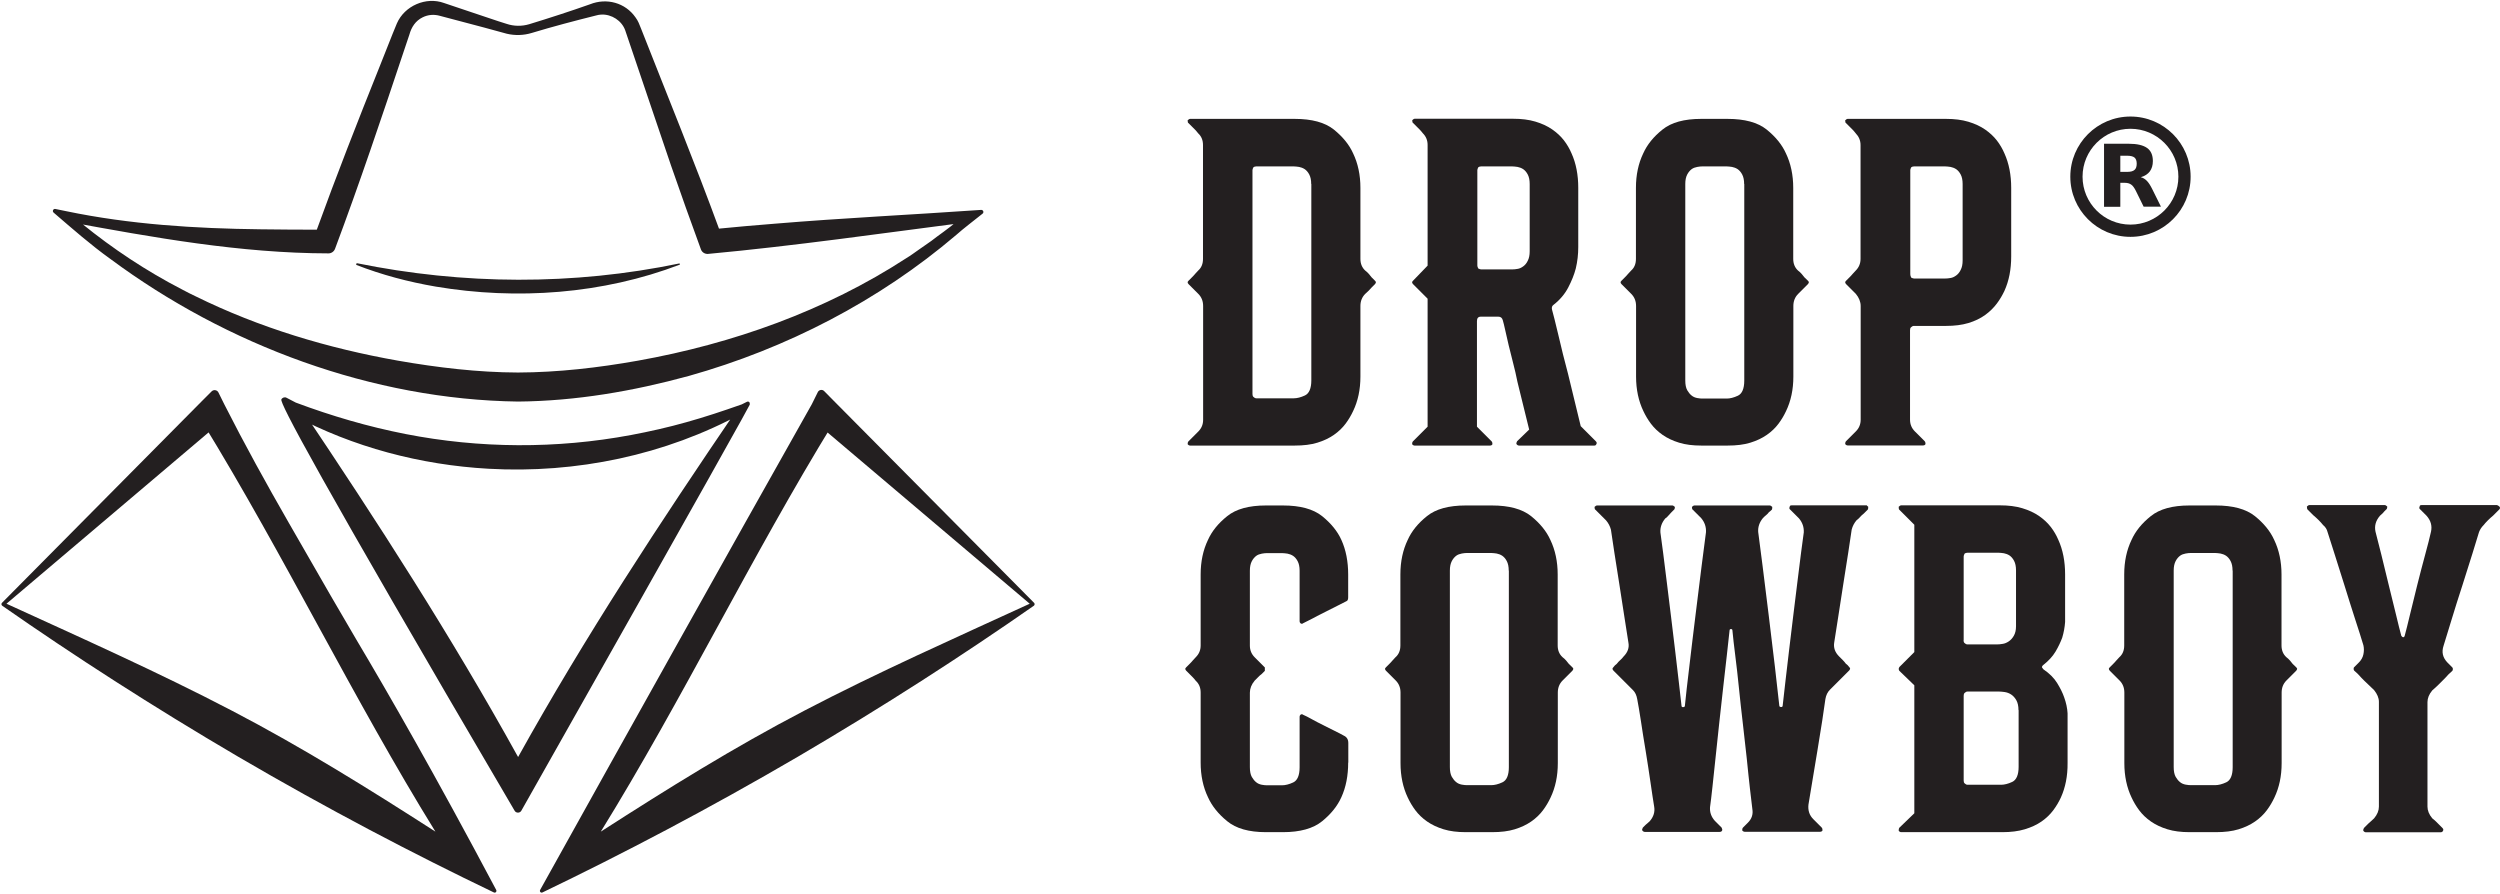
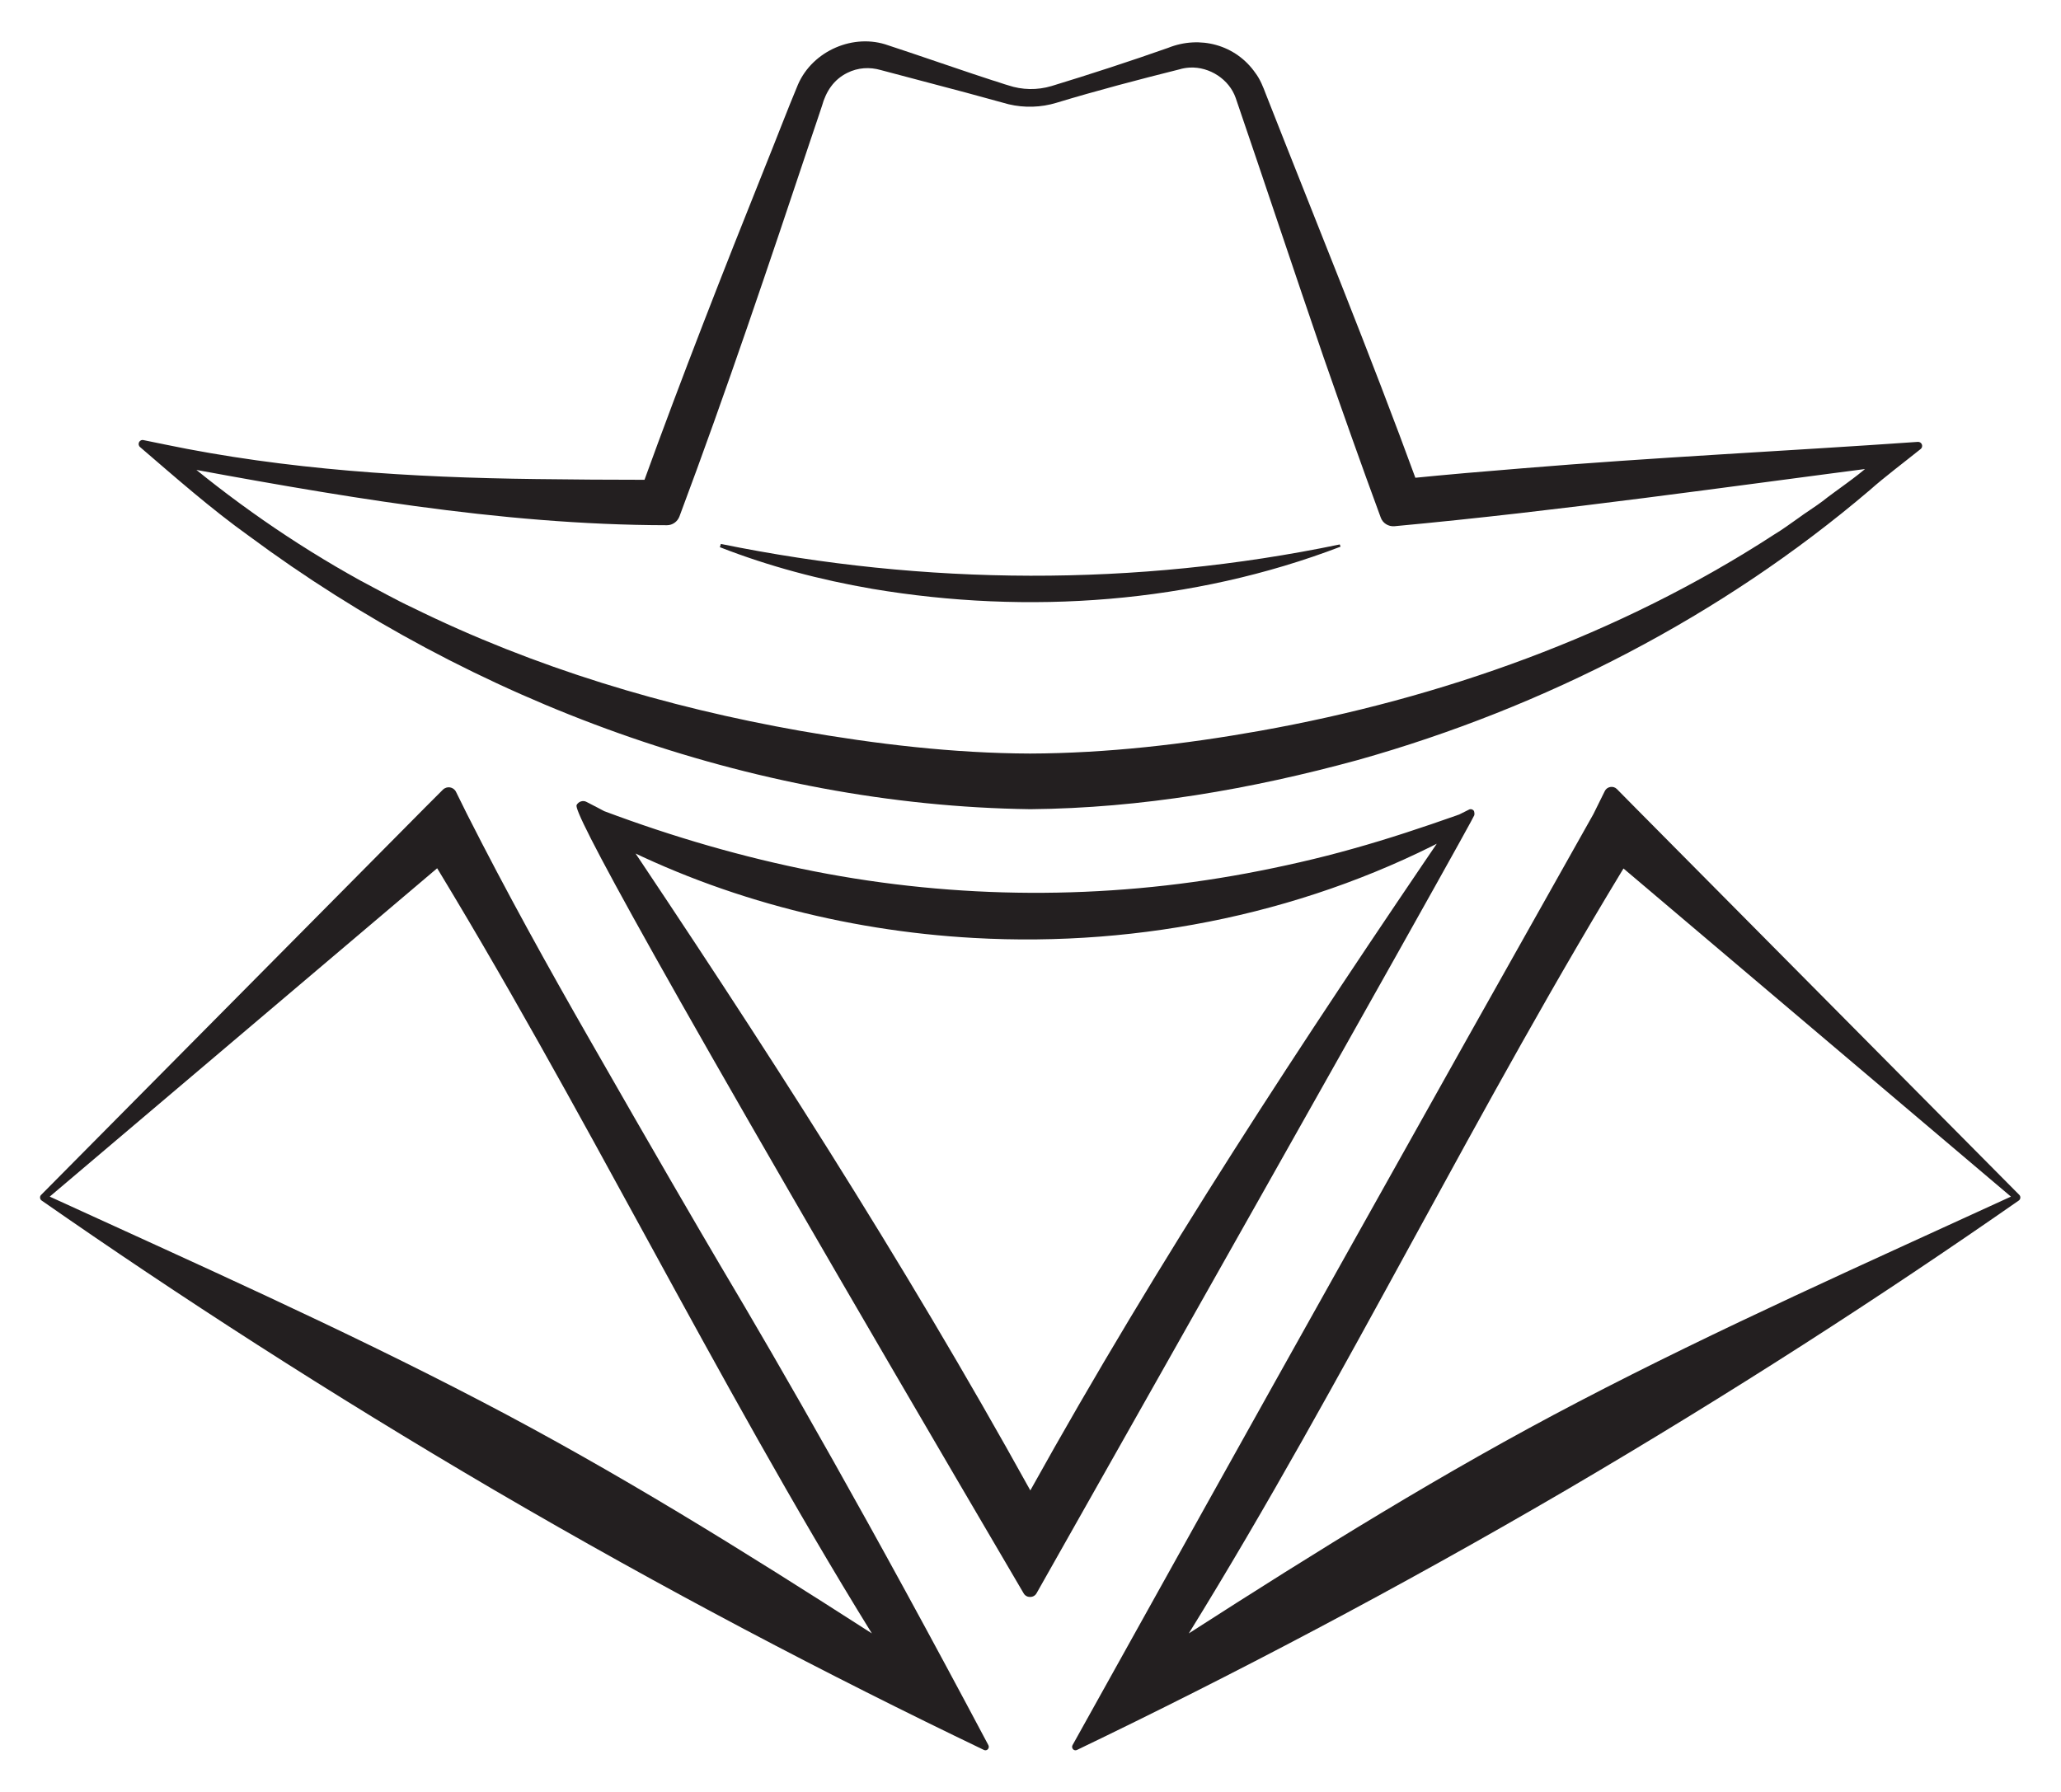
- <svg xmlns="http://www.w3.org/2000/svg" version="1.1" id="Layer_1" x="0px" y="0px" viewBox="0 0 1920 686.3" style="enable-background:new 0 0 1920 686.3;" xml:space="preserve">
+ <svg xmlns="http://www.w3.org/2000/svg" version="1.1" id="Layer_1" viewBox="-14.944 -15.881 825.825 718.062" style="enable-background:new 0 0 1920 686.3;" xml:space="preserve">
  <style type="text/css">
	.st0{fill:#231F20;}
</style>
  <g>
    <g>
      <g>
        <path class="st0" d="M400.4,622.6c-1.1,2-4.1,2-5.2,0C241,359.9,214.8,309.3,216.1,306.8c0,0,0,0,0-0.1c0.8-1.4,2.6-2,4-1.2     c3.1,1.6,6.4,3.3,6.9,3.6c0.1,0,0.1,0.1,0.2,0.1c27.5,10.3,55.6,18.5,84.1,24.1c57.1,11.2,116,11.5,173.3,0.8     c13.9-2.6,29-6,42.7-9.9c14-3.9,27.8-8.5,41.7-13.4c0.2-0.1,0.4-0.2,0.6-0.2l4-2c0.7-0.4,1.4-0.2,1.9,0.3c0,0,0.5,0.5,0.3,1.9     C575.5,311.8,551.1,356,400.4,622.6z M397.9,581.4c51.4-92.5,108.9-180,168.8-267.9c0.6-0.9,1.9-1,2.6-0.2c0.4,0.5,0.9,1,1.3,1.5     c0.7,0.8,0.5,2-0.4,2.5c-59.2,32.3-127.8,46.5-195,42.7c-52.1-2.9-104.2-16.6-150.1-41.2c-0.9-0.5-1.2-1.8-0.4-2.5     c1-1.1,2.4-2.6,3.4-3.8c0.7-0.8,2-0.7,2.6,0.2C289.9,400.8,346.7,488.8,397.9,581.4L397.9,581.4z" />
        <path class="st0" d="M334.4,638.7c-63-101.9-115.9-211.8-179.1-314.7c-0.7-1.2,0.3-2.7,1.6-2.5c2.9,0.5,6.9,1.1,9.8,1.5     c1.4,0.2,1.9,2,0.8,2.9L3.4,465l-0.3-2.2c59.4,27.2,118.5,53.5,175,83C232.4,574.1,282.9,605.6,334.4,638.7L334.4,638.7z      M381.1,683.5c0.6,1.2-0.6,2.5-1.8,1.9c-62.1-29.8-127.9-64.2-196.3-104.2C117,542.5,56.5,503.4,1.7,465.2     c-0.7-0.5-0.8-1.6-0.2-2.2h0l153.9-155.3l7.1-7.1c1.6-1.6,4.3-1.2,5.3,0.9l4.4,8.9c15.7,31,32.3,61,49.4,90.8     c25.2,44.1,43.8,76,52,89.9C298.3,532.6,334,594.7,381.1,683.5z" />
        <path class="st0" d="M416.6,685.4c-1.2,0.6-2.4-0.7-1.8-1.9c35.7-64.2,71.4-128.3,107.3-192.4c33.7-60.3,67.5-120.5,101.4-180.7     c0,0,2.7-5.5,4.6-9.3c0.9-1.8,3.4-2.2,4.8-0.8l7.4,7.5L794.2,463l0,0c0.6,0.6,0.5,1.7-0.2,2.2c-54.8,38.2-115.3,77.3-181.3,116     C544.4,621.1,478.6,655.6,416.6,685.4z M461.4,638.7c51.5-33.1,102-64.6,156.3-92.9c56.5-29.5,115.6-55.7,175-83     c0,0-0.3,2.2-0.3,2.2L628.3,326c-1.1-0.9-0.6-2.7,0.8-2.9l9.8-1.5c1.4-0.2,2.4,1.3,1.6,2.5C577.3,426.9,524.4,536.8,461.4,638.7     L461.4,638.7z" />
        <path class="st0" d="M406.4,18.6c15.1-4.6,31.7-10,46.7-15.3c12.7-5.1,27.1-1.3,35,10.1c1.9,2.5,3.1,5.6,4.2,8.5     C512.6,73.6,534,125.8,553,177.8c0.5,1.5-1.1,2.8-2.4,1.9l-1.4-0.9c-1.3-0.8-0.8-2.9,0.7-3c15-1.5,30.1-2.8,45.1-4     c52.8-4.4,105.7-6.9,158.5-10.6c1.6-0.1,2.4,1.9,1.1,2.9c-6.6,5.3-14.7,11.4-20.3,16.4C675,231,604.1,267.6,529.1,288.7     c-42.8,11.7-86.7,19.3-131.2,19.7c-111.8-1.5-223.7-43.2-313.1-109.5c-15.1-10.8-29.4-23.4-43.6-35.6c-1.3-1.1-0.3-3.2,1.4-2.8     l8.3,1.7c49,10.2,99.1,13.3,149,13.9c14.9,0.2,29.7,0.3,44.6,0.3c1.6,0,2.3,2.1,0.9,3l0,0c-1.3,0.9-3-0.4-2.5-1.9     C258.3,135,274.8,92.9,291.6,51c3.9-9.6,9.2-23.5,13.2-33C310.7,4.4,327.2-2.7,341,2.3c6.6,2.1,35.9,12.2,41.7,14     c1.5,0.4,4.8,1.6,6.3,2C394.6,20.2,400.7,20.3,406.4,18.6L406.4,18.6z M408.4,25.3c-6.2,1.9-12.9,2.1-19.2,0.6L372,21.2l-34-9     c-4.5-1.3-9.2-1-13.4,1.1c-5.5,2.7-8.6,7.5-10.2,13.3c-0.8,2.5-3.3,9.8-4.2,12.5c-17,50.9-34.1,101.8-52.9,152     c-0.8,2.1-2.8,3.5-5,3.5c-67.6-0.1-134.5-12.2-200.8-24.4c-1.1-0.2-1.6-1.4-1.2-2.3l1.2-2.5c0.6-1.3,1.9-1.6,2.7-0.9     c23.3,19.9,48.5,37.5,75.3,52.3c6.3,3.3,14.5,7.9,20.8,10.8c48.9,24.1,101.7,39.9,155.4,49.4c30.3,5.3,61.4,9,92.1,9.1     c30.7-0.1,61.8-3.7,92.1-9.1c72.7-13,144-38.3,206.1-78.7c3.2-1.9,6.7-4.5,9.7-6.6c2.1-1.6,7.4-5,9.6-6.7c5-4,13.9-9.9,18.6-14.3     c0,0,4.5-4.1,7.1-6.3c0.8-0.7,2.1-0.5,2.6,0.6l1.4,3.3c0.4,1-0.2,2.1-1.3,2.3c-66.6,8.6-133,18.2-199.9,24.4     c-2.4,0.2-4.7-1.2-5.5-3.5c-7.9-21.4-15.5-43-23-64.5c-11.5-33.5-23.6-70-35.1-103.6c-2.6-7.5-10.5-12.6-18.4-12.2     c0,0-0.1,0-0.1,0c-1.4,0.1-2.7,0.3-4,0.7C441.7,15.9,424.2,20.5,408.4,25.3L408.4,25.3z" />
        <path class="st0" d="M273.9,202.1c81.9,16.7,166.2,17.2,248,0.2c0,0,0.3,0.9,0.3,0.9c-59.3,22.7-125.2,27.4-187.6,16.9     c-20.9-3.6-41.4-9-61.1-16.7L273.9,202.1L273.9,202.1z" />
      </g>
    </g>
-     <g>
-       <path class="st0" d="M1056,215.6c0.5,0.5,0.7,0.9,0.7,1.1c0,0.5-0.3,1-0.7,1.5c-0.7,0.7-1.6,1.6-2.6,2.6c-1.2,1.5-2.9,3.1-4.9,4.9    c-2.5,2.5-3.7,5.6-3.7,9.3v54.2c0,10-1.9,18.8-5.6,26.5c-1.5,3.2-3.4,6.5-5.8,9.7c-2.4,3.2-5.4,6.1-9,8.6c-3.6,2.5-7.8,4.5-12.7,6    c-4.9,1.5-10.6,2.2-17.4,2.2H914c-0.7,0-1.4-0.4-1.9-1.1c0-1,0.2-1.7,0.7-2.2l7.5-7.5c2.5-2.5,3.7-5.5,3.7-9V235    c0-3.7-1.2-6.8-3.7-9.3l-4.9-4.9c-1-1-1.9-1.9-2.6-2.6c-0.5-0.5-0.7-1-0.7-1.5c0-0.2,0.2-0.6,0.7-1.1c0.7-0.7,1.6-1.6,2.6-2.6    c0.7-0.7,1.6-1.6,2.4-2.6c0.9-1,1.7-1.9,2.4-2.6c2.5-2.2,3.7-5.2,3.7-9v-87.4c0-3.7-1.2-6.7-3.7-9c-0.7-1-1.6-1.9-2.4-2.8    c-0.9-0.9-1.7-1.7-2.4-2.4c-1-1-1.9-1.9-2.6-2.6c-0.5-0.2-0.7-1-0.7-2.2c0.7-0.7,1.4-1.1,1.9-1.1h80.3c13.2,0,23.2,2.7,30.1,8.2    c6.8,5.5,11.8,11.6,14.8,18.3c3.7,7.7,5.6,16.6,5.6,26.5v54.5c0,3.7,1.2,6.7,3.7,9c1,0.7,1.9,1.6,2.8,2.6c0.9,1,1.6,1.9,2.1,2.6    C1054.3,214,1055.2,214.9,1056,215.6z M1007,141.3c0-3-0.5-5.4-1.5-7.3c-1-1.9-2.2-3.2-3.5-4.1c-1.4-0.9-2.8-1.4-4.3-1.7    c-1.5-0.2-2.9-0.4-4.1-0.4h-28.8c-1,0-1.7,0.3-2.2,0.7c-0.5,1-0.7,1.7-0.7,2.2v171.9c0,1,0.2,1.7,0.7,2.2c0.7,0.7,1.5,1.1,2.2,1.1    h28.8c2.5,0,5.4-0.7,8.6-2.2c3.2-1.5,4.9-5.4,4.9-11.6V141.3z" />
-       <path class="st0" d="M1225.6,338.9c0.7,0.7,0.9,1.5,0.4,2.2c-0.3,0.7-0.7,1.1-1.5,1.1h-57.9c-0.7,0-1.4-0.4-1.9-1.1    c-0.3-0.5-0.1-1.2,0.4-2.2l9.3-9c-3.2-13.2-6.2-25.4-9-36.6c-1-5-2.1-9.9-3.4-14.8c-1.3-4.9-2.4-9.4-3.4-13.6    c-1-4.2-1.9-8-2.6-11.4c-0.7-3.4-1.4-5.9-1.9-7.7c-0.5-1.7-1.6-2.6-3.4-2.6h-13.4c-2,0-3,1.1-3,3.4v81.1l11.2,11.2    c0.5,0.5,0.7,1.2,0.7,2.2c-0.3,0.7-0.9,1.1-1.9,1.1h-57.9c-0.7,0-1.4-0.4-1.9-1.1c0-1,0.2-1.7,0.7-2.2l11.2-11.2v-98.3l-11.2-11.2    c-0.5-0.5-0.7-1-0.7-1.5c0-0.2,0.2-0.6,0.7-1.1l11.2-11.6v-92.7c0-3.5-1.2-6.5-3.7-9c-0.7-1-1.6-1.9-2.4-2.8    c-0.9-0.9-1.7-1.7-2.4-2.4c-1-1-1.9-1.9-2.6-2.6c-0.5-0.2-0.7-1-0.7-2.2c0.7-0.7,1.4-1.1,1.9-1.1h75.5c6.5,0,12.2,0.7,17.2,2.2    c5,1.5,9.3,3.5,12.9,6c3.6,2.5,6.6,5.3,9,8.4c2.4,3.1,4.3,6.4,5.8,9.9c3.5,7.7,5.2,16.6,5.2,26.5v45.6c0,5.5-0.6,11-1.9,16.4    c-1.2,4.7-3.2,9.6-5.8,14.6c-2.6,5-6.4,9.5-11.4,13.4c-1,0.7-1.4,1.9-1.1,3.4c1,3.5,2.6,10,4.9,19.6c2.2,9.6,4.7,19.6,7.5,30.1    c3,12.2,6.2,25.5,9.7,40L1225.6,338.9z M1174.8,141.3c0-3-0.5-5.4-1.5-7.3c-1-1.9-2.2-3.2-3.5-4.1c-1.4-0.9-2.8-1.4-4.3-1.7    c-1.5-0.2-2.9-0.4-4.1-0.4h-23.9c-1,0-1.7,0.3-2.2,0.7c-0.5,1-0.7,1.7-0.7,2.2V204c0,0.5,0.2,1.2,0.7,2.2c1,0.5,1.7,0.7,2.2,0.7    h23.9c1.2,0,2.6-0.1,4.1-0.4c1.5-0.2,2.9-0.9,4.3-1.9c1.4-1,2.6-2.4,3.5-4.3c1-1.9,1.5-4.3,1.5-7.3V141.3z" />
-       <path class="st0" d="M1388.5,215.6c0.5,0.5,0.7,0.9,0.7,1.1c0,0.5-0.3,1-0.7,1.5l-7.5,7.5c-2.5,2.5-3.7,5.6-3.7,9.3v54.2    c0,10-1.9,18.8-5.6,26.5c-1.5,3.2-3.4,6.5-5.8,9.7c-2.4,3.2-5.4,6.1-9,8.6c-3.6,2.5-7.8,4.5-12.7,6c-4.9,1.5-10.6,2.2-17.4,2.2    h-20.2c-6.5,0-12.1-0.7-17-2.2c-4.9-1.5-9.1-3.5-12.7-6c-3.6-2.5-6.6-5.4-9-8.6c-2.4-3.2-4.3-6.5-5.8-9.7    c-3.7-7.7-5.6-16.6-5.6-26.5V235c0-3.7-1.2-6.8-3.7-9.3l-7.5-7.5c-0.5-0.5-0.7-1-0.7-1.5c0-0.2,0.2-0.6,0.7-1.1    c0.7-0.7,1.6-1.6,2.6-2.6c0.7-0.7,1.6-1.6,2.4-2.6c0.9-1,1.7-1.9,2.4-2.6c2.5-2.2,3.7-5.2,3.7-9v-54.5c0-10,1.9-18.8,5.6-26.5    c3-6.7,7.9-12.8,14.8-18.3c6.8-5.5,16.7-8.2,29.7-8.2h20.2c13.2,0,23.2,2.7,30.1,8.2c6.8,5.5,11.8,11.6,14.8,18.3    c3.7,7.7,5.6,16.6,5.6,26.5v54.5c0,3.7,1.2,6.7,3.7,9c1,0.7,1.9,1.6,2.8,2.6c0.9,1,1.6,1.9,2.1,2.6    C1386.8,214,1387.7,214.9,1388.5,215.6z M1339.5,141.3c0-3-0.5-5.4-1.5-7.3c-1-1.9-2.2-3.2-3.5-4.1c-1.4-0.9-2.8-1.4-4.3-1.7    c-1.5-0.2-2.9-0.4-4.1-0.4h-18.7c-1,0-2.3,0.1-3.9,0.4c-1.6,0.3-3.1,0.8-4.3,1.7c-1.2,0.9-2.4,2.2-3.4,4.1c-1,1.9-1.5,4.3-1.5,7.3    v150.9c0,3.2,0.5,5.7,1.5,7.5c1,1.7,2.1,3.1,3.4,4.1c1.2,1,2.7,1.6,4.3,1.9c1.6,0.3,2.9,0.4,3.9,0.4h18.7c2.5,0,5.4-0.7,8.6-2.2    c3.2-1.5,4.9-5.4,4.9-11.6V141.3z" />
-       <path class="st0" d="M1544.6,196.9c0,10-1.7,18.8-5.2,26.5c-1.5,3.2-3.4,6.5-5.8,9.7c-2.4,3.2-5.4,6.2-9,8.8    c-3.6,2.6-7.9,4.7-12.9,6.2c-5,1.5-10.7,2.2-17.2,2.2h-24.7c-0.7,0-1.5,0.4-2.2,1.1c-0.5,0.5-0.7,1.2-0.7,2.2v68.7    c0,3.5,1.2,6.5,3.7,9l7.5,7.5c0.5,0.5,0.7,1.2,0.7,2.2c-0.3,0.7-0.9,1.1-1.9,1.1h-57.9c-0.7,0-1.4-0.4-1.9-1.1    c0-1,0.2-1.7,0.7-2.2l7.5-7.5c2.5-2.5,3.7-5.5,3.7-9V235c0-3.2-1.3-6.4-3.7-9.3l-7.5-7.5c-0.5-0.5-0.7-1-0.7-1.5    c0-0.2,0.2-0.6,0.7-1.1c0.7-0.7,1.6-1.6,2.6-2.6c0.7-0.7,1.6-1.6,2.4-2.6c0.9-1,1.7-1.9,2.4-2.6c2.5-2.5,3.7-5.5,3.7-9v-87.4    c0-3.5-1.3-6.5-3.7-9c-0.7-1-1.6-1.9-2.4-2.8c-0.9-0.9-1.7-1.7-2.4-2.4c-1-1-1.9-1.9-2.6-2.6c-0.5-0.2-0.7-1-0.7-2.2    c0.7-0.7,1.4-1.1,1.9-1.1h75.5c6.5,0,12.2,0.7,17.2,2.2c5,1.5,9.3,3.5,12.9,6c3.6,2.5,6.6,5.3,9,8.4c2.4,3.1,4.3,6.4,5.8,9.9    c3.5,7.7,5.2,16.6,5.2,26.5V196.9z M1507.3,141.3c0-3-0.5-5.4-1.5-7.3c-1-1.9-2.2-3.2-3.5-4.1c-1.4-0.9-2.8-1.4-4.3-1.7    c-1.5-0.2-2.9-0.4-4.1-0.4h-23.9c-1,0-1.7,0.3-2.2,0.7c-0.5,1-0.7,1.7-0.7,2.2v79.9c0,0.7,0.2,1.6,0.7,2.6c1,0.5,1.7,0.7,2.2,0.7    h23.9c1.2,0,2.6-0.1,4.1-0.4c1.5-0.2,2.9-0.9,4.3-1.9c1.4-1,2.6-2.4,3.5-4.3c1-1.9,1.5-4.3,1.5-7.3V141.3z" />
-       <path class="st0" d="M1035.4,585.7c0,10-1.7,18.8-5.2,26.5c-3,6.7-7.9,12.9-14.8,18.5c-6.9,5.6-16.9,8.4-30.1,8.4h-13.1    c-13,0-22.9-2.8-29.7-8.4c-6.9-5.6-11.8-11.8-14.8-18.5c-3.7-7.7-5.6-16.6-5.6-26.5v-53.8c0-3.7-1.2-6.7-3.7-9    c-0.7-1-1.6-1.9-2.4-2.8c-0.9-0.9-1.7-1.7-2.4-2.4c-1-1-1.9-1.9-2.6-2.6c-0.5-0.5-0.7-1-0.7-1.5c0-0.2,0.2-0.6,0.7-1.1    c0.7-0.7,1.6-1.6,2.6-2.6c0.7-0.7,1.6-1.6,2.4-2.6c0.9-1,1.7-1.9,2.4-2.6c2.5-2.5,3.7-5.5,3.7-9v-54.5c0-10,1.9-18.8,5.6-26.5    c3-6.7,7.9-12.8,14.8-18.3c6.8-5.5,16.7-8.2,29.7-8.2h13.1c13.2,0,23.2,2.7,30.1,8.2c6.8,5.5,11.8,11.6,14.8,18.3    c3.5,7.7,5.2,16.6,5.2,26.5v17.6c0,1.7-0.5,2.7-1.5,3c-1.5,0.7-3.7,1.9-6.7,3.4c-3,1.5-6.1,3.1-9.3,4.7c-3.2,1.6-6.4,3.2-9.5,4.9    c-3.1,1.6-5.7,2.9-7.7,3.9c-0.5,0.5-1.1,0.5-1.9,0c-0.5-0.5-0.7-1-0.7-1.5v-38.9c0-3-0.5-5.4-1.5-7.3c-1-1.9-2.2-3.2-3.5-4.1    c-1.4-0.9-2.8-1.4-4.3-1.7c-1.5-0.2-2.9-0.4-4.1-0.4H973c-1,0-2.3,0.1-3.9,0.4c-1.6,0.3-3.1,0.8-4.3,1.7c-1.2,0.9-2.4,2.2-3.4,4.1    c-1,1.9-1.5,4.3-1.5,7.3v57.5c0,3.5,1.2,6.5,3.7,9l7.8,7.8v2.6c-0.7,0.7-1.6,1.6-2.6,2.6c-0.7,0.5-1.6,1.2-2.4,2.1    c-0.9,0.9-1.8,1.8-2.8,2.8c-2.5,3-3.7,6.1-3.7,9.3v57.2c0,3.2,0.5,5.7,1.5,7.5c1,1.7,2.1,3.1,3.4,4.1c1.2,1,2.7,1.6,4.3,1.9    c1.6,0.3,2.9,0.4,3.9,0.4h11.6c2.5,0,5.4-0.7,8.6-2.2c3.2-1.5,4.9-5.4,4.9-11.6v-38.9c0-0.5,0.2-1,0.7-1.5c0.7-0.5,1.4-0.5,1.9,0    c1.7,0.7,4,1.9,6.7,3.4c2.7,1.5,5.6,3,8.6,4.5c3,1.5,6,3,9,4.5c3,1.5,5.4,2.7,7.1,3.7c2.2,1,3.4,2.9,3.4,5.6V585.7z" />
-       <path class="st0" d="M1207.6,512.5c0.5,0.5,0.7,0.9,0.7,1.1c0,0.5-0.3,1-0.7,1.5l-7.5,7.5c-2.5,2.5-3.7,5.6-3.7,9.3v54.2    c0,10-1.9,18.8-5.6,26.5c-1.5,3.2-3.4,6.5-5.8,9.7c-2.4,3.2-5.4,6.1-9,8.6c-3.6,2.5-7.8,4.5-12.7,6c-4.9,1.5-10.6,2.2-17.4,2.2    h-20.2c-6.5,0-12.1-0.7-17-2.2c-4.9-1.5-9.1-3.5-12.7-6c-3.6-2.5-6.6-5.4-9-8.6c-2.4-3.2-4.3-6.5-5.8-9.7    c-3.7-7.7-5.6-16.6-5.6-26.5v-54.2c0-3.7-1.2-6.8-3.7-9.3l-7.5-7.5c-0.5-0.5-0.7-1-0.7-1.5c0-0.2,0.2-0.6,0.7-1.1    c0.7-0.7,1.6-1.6,2.6-2.6c0.7-0.7,1.6-1.6,2.4-2.6c0.9-1,1.7-1.9,2.4-2.6c2.5-2.2,3.7-5.2,3.7-9v-54.5c0-10,1.9-18.8,5.6-26.5    c3-6.7,7.9-12.8,14.8-18.3c6.8-5.5,16.7-8.2,29.7-8.2h20.2c13.2,0,23.2,2.7,30.1,8.2c6.8,5.5,11.8,11.6,14.8,18.3    c3.7,7.7,5.6,16.6,5.6,26.5v54.5c0,3.7,1.2,6.7,3.7,9c1,0.7,1.9,1.6,2.8,2.6c0.9,1,1.6,1.9,2.1,2.6    C1206,510.9,1206.9,511.8,1207.6,512.5z M1158.7,438.2c0-3-0.5-5.4-1.5-7.3c-1-1.9-2.2-3.2-3.5-4.1c-1.4-0.9-2.8-1.4-4.3-1.7    c-1.5-0.2-2.9-0.4-4.1-0.4h-18.7c-1,0-2.3,0.1-3.9,0.4c-1.6,0.3-3.1,0.8-4.3,1.7c-1.2,0.9-2.4,2.2-3.4,4.1c-1,1.9-1.5,4.3-1.5,7.3    v150.9c0,3.2,0.5,5.7,1.5,7.5c1,1.7,2.1,3.1,3.4,4.1c1.2,1,2.7,1.6,4.3,1.9c1.6,0.3,2.9,0.4,3.9,0.4h18.7c2.5,0,5.4-0.7,8.6-2.2    c3.2-1.5,4.9-5.4,4.9-11.6V438.2z" />
-       <path class="st0" d="M1434.8,389.2c0,1.2-0.1,2-0.4,2.2c-1,1-2,2-3,3c-1,0.7-1.9,1.6-2.8,2.6c-0.9,1-1.8,1.9-2.8,2.6    c-1.7,2-3,4.4-3.7,7.1c-0.5,3.7-1.4,9.5-2.6,17.4c-1.2,7.8-2.6,16.1-3.9,24.8c-1.4,8.7-2.7,17.1-3.9,25.2    c-1.2,8.1-2.2,14.5-3,19.2c-0.7,4,0.5,7.6,3.7,10.8c1,1,1.9,1.9,2.8,2.8c0.9,0.9,1.7,1.8,2.4,2.8c1,0.7,1.9,1.6,2.6,2.6    c0.5,0.5,0.7,0.9,0.7,1.1c0,0.5-0.3,1-0.7,1.5l-14.9,14.9c-1.7,1.7-2.9,4.1-3.4,7.1c-0.5,3.7-1.3,9.2-2.4,16.4    c-1.1,7.2-2.4,14.9-3.7,23c-1.4,8.1-2.7,15.9-3.9,23.5c-1.3,7.6-2.2,13.6-3,18.1c-0.5,4.5,0.7,8.2,3.7,11.2l6.4,6.4    c0.5,0.5,0.7,1.2,0.7,2.2c-0.3,0.7-0.9,1.1-1.9,1.1h-57.9c-0.7,0-1.4-0.4-1.9-1.1c0-1,0.2-1.7,0.7-2.2l3.7-3.7    c3-3,4.1-6.5,3.4-10.5c-0.5-4-1.1-9.3-1.9-16.1c-0.7-6.7-1.6-14.3-2.4-22.8c-0.9-8.5-1.9-17.4-3-26.7c-1.1-9.3-2.1-18.4-3-27.3    c-0.9-8.8-1.8-17.1-2.8-24.8c-1-7.7-1.7-14.2-2.2-19.4c0-0.7-0.4-1.1-1.1-1.1c-0.7,0-1.1,0.4-1.1,1.1c-0.5,5-1.2,11.3-2.1,19.1    c-0.9,7.7-1.8,15.9-2.8,24.7c-1,8.7-2,17.7-3,27.1c-1,9.3-1.9,18.1-2.8,26.3c-0.9,8.2-1.7,15.8-2.4,22.6    c-0.7,6.9-1.4,12.1-1.9,15.9c-0.3,4,1,7.5,3.7,10.5l5.2,5.2c0.5,1,0.6,1.7,0.4,2.2c-0.3,0.7-0.9,1.1-1.9,1.1h-57.5    c-0.7,0-1.4-0.4-1.9-1.1c-0.3-0.5-0.1-1.2,0.4-2.2c0.5-0.5,1-1,1.5-1.5c0.5-0.5,1.1-1.1,1.9-1.7c0.7-0.6,1.4-1.2,1.9-1.7    c3-3.5,4.1-7.2,3.4-11.2c-0.7-4.5-1.7-10.6-2.8-18.5c-1.1-7.8-2.4-15.9-3.7-24.1c-1.4-8.2-2.6-16-3.7-23.3    c-1.1-7.3-2.1-12.9-2.8-16.6c-0.5-3-1.6-5.4-3.4-7.1l-14.9-14.9c-0.5-0.5-0.7-1-0.7-1.5c0-0.2,0.2-0.6,0.7-1.1    c0.7-1,1.6-1.9,2.6-2.6c0.7-1,1.6-1.9,2.6-2.8c1-0.9,1.9-1.8,2.6-2.8c3.2-3.2,4.5-6.8,3.7-10.8c-0.7-4.7-1.7-11.1-3-19.2    c-1.2-8.1-2.6-16.5-3.9-25.2c-1.4-8.7-2.7-17-3.9-24.8c-1.2-7.8-2.1-13.6-2.6-17.4c-0.7-2.7-2-5.1-3.7-7.1l-5.2-5.2c-1-1-2-2-3-3    c-0.5-0.2-0.7-1-0.7-2.2c0.7-0.7,1.4-1.1,1.9-1.1h57.9c0.5,0,1.1,0.4,1.9,1.1c0,1.2-0.3,2-0.7,2.2c-0.7,0.7-1.5,1.5-2.2,2.2    c-0.5,0.5-1.1,1.2-1.9,2.1c-0.7,0.9-1.6,1.7-2.6,2.4c-2.7,3.2-4,6.9-3.7,10.8c0.5,3.7,1.2,9,2.1,15.7c0.9,6.7,1.8,14.2,2.8,22.4    c1,8.2,2.1,16.9,3.2,26c1.1,9.1,2.2,17.9,3.2,26.5c1,8.6,1.9,16.6,2.8,23.9c0.9,7.3,1.6,13.5,2.1,18.5c0,0.7,0.4,1.1,1.1,1.1    c1,0,1.5-0.4,1.5-1.1c0.7-7.5,1.9-17.5,3.4-30.1c1.5-12.6,3-25.6,4.7-39c1.6-13.4,3.2-26.1,4.7-37.9c1.5-11.8,2.6-20.6,3.4-26.3    c0.2-4-1-7.6-3.7-10.8l-6.4-6.4c-0.5-0.2-0.7-1-0.7-2.2c0.7-0.7,1.4-1.1,1.9-1.1h57.9c0.5,0,1.1,0.4,1.9,1.1c0,1.2-0.1,2-0.4,2.2    c-0.7,0.7-1.5,1.4-2.2,1.9c-0.5,0.7-1.2,1.5-2.1,2.2c-0.9,0.7-1.7,1.5-2.4,2.2c-2.7,3.2-4,6.9-3.7,10.8c0.7,5.7,1.9,14.5,3.4,26.3    c1.5,11.8,3,24.5,4.7,37.9c1.6,13.4,3.2,26.5,4.7,39c1.5,12.6,2.6,22.6,3.4,30.1c0,0.7,0.5,1.1,1.5,1.1c0.7,0,1.1-0.4,1.1-1.1    c0.5-5,1.2-11.1,2.1-18.5c0.9-7.3,1.8-15.3,2.8-23.9c1-8.6,2.1-17.4,3.2-26.5c1.1-9.1,2.2-17.7,3.2-26c1-8.2,1.9-15.7,2.8-22.4    c0.9-6.7,1.6-12,2.1-15.7c0.2-4-1-7.6-3.7-10.8l-4.5-4.5c-0.7-0.7-1.5-1.5-2.2-2.2c-0.7-0.5-0.9-1.2-0.4-2.2    c0-0.7,0.5-1.1,1.5-1.1h57.9C1433.4,388.1,1434,388.5,1434.8,389.2z" />
-       <path class="st0" d="M1582.7,612.6c-1.5,3.2-3.4,6.5-5.8,9.7c-2.4,3.2-5.4,6.1-9,8.6c-3.6,2.5-7.9,4.5-12.9,6    c-5,1.5-10.7,2.2-17.2,2.2h-77.7c-0.7,0-1.4-0.4-1.9-1.1c0-1,0.1-1.7,0.4-2.2l11.6-11.2v-98.3l-11.6-11.2c0-0.2-0.1-0.4-0.2-0.6    c-0.1-0.1-0.2-0.4-0.2-0.9c0-0.2,0.1-0.4,0.2-0.6c0.1-0.1,0.2-0.3,0.2-0.6l11.6-11.6V403l-11.6-11.6c-0.3-0.2-0.4-1-0.4-2.2    c0.7-0.7,1.4-1.1,1.9-1.1h75.8c6.5,0,12.2,0.7,17.2,2.2c5,1.5,9.3,3.5,12.9,6c3.6,2.5,6.6,5.3,9,8.4c2.4,3.1,4.3,6.4,5.8,9.9    c3.5,7.7,5.2,16.6,5.2,26.5v36.6c-0.3,4-1,8-2.2,12c-1.3,3.5-3,7.1-5.2,10.8c-2.2,3.7-5.5,7.2-9.7,10.5c-0.5,0.5-0.7,1-0.7,1.5    c0.5,0.7,0.9,1.2,1.1,1.5c4.7,3.2,8.3,6.8,10.6,10.6c2.4,3.9,4.2,7.5,5.4,11c1.5,4.2,2.4,8.3,2.6,12.3v38.1    C1588,596.1,1586.2,604.9,1582.7,612.6z M1508,491.6c0,1,0.2,1.7,0.7,2.2c0.7,0.7,1.5,1.1,2.2,1.1h22.8c1.2,0,2.7-0.1,4.3-0.4    c1.6-0.2,3.2-0.9,4.7-1.9c1.5-1,2.8-2.4,3.9-4.3c1.1-1.9,1.7-4.3,1.7-7.3v-43c0-3-0.5-5.4-1.5-7.3c-1-1.9-2.2-3.2-3.5-4.1    c-1.4-0.9-2.8-1.4-4.3-1.7c-1.5-0.2-2.9-0.4-4.1-0.4H1511c-1,0-1.7,0.3-2.2,0.7c-0.5,1-0.7,1.7-0.7,2.2V491.6z M1550.2,545.4    c0-3.2-0.6-5.8-1.7-7.7c-1.1-1.9-2.4-3.3-3.9-4.3c-1.5-1-3.1-1.6-4.9-1.9c-1.7-0.2-3.2-0.4-4.5-0.4H1511c-0.7,0-1.5,0.4-2.2,1.1    c-0.5,0.5-0.7,1.2-0.7,2.2v65c0,1,0.2,1.7,0.7,2.2c0.7,0.7,1.5,1.1,2.2,1.1h25.8c2.5,0,5.4-0.7,8.6-2.2c3.2-1.5,4.9-5.4,4.9-11.6    V545.4z" />
-       <path class="st0" d="M1763.5,512.5c0.5,0.5,0.7,0.9,0.7,1.1c0,0.5-0.3,1-0.7,1.5l-7.5,7.5c-2.5,2.5-3.7,5.6-3.7,9.3v54.2    c0,10-1.9,18.8-5.6,26.5c-1.5,3.2-3.4,6.5-5.8,9.7c-2.4,3.2-5.4,6.1-9,8.6c-3.6,2.5-7.8,4.5-12.7,6c-4.9,1.5-10.6,2.2-17.4,2.2    h-20.2c-6.5,0-12.1-0.7-17-2.2c-4.9-1.5-9.1-3.5-12.7-6c-3.6-2.5-6.6-5.4-9-8.6c-2.4-3.2-4.3-6.5-5.8-9.7    c-3.7-7.7-5.6-16.6-5.6-26.5v-54.2c0-3.7-1.2-6.8-3.7-9.3l-7.5-7.5c-0.5-0.5-0.7-1-0.7-1.5c0-0.2,0.2-0.6,0.7-1.1    c0.7-0.7,1.6-1.6,2.6-2.6c0.7-0.7,1.6-1.6,2.4-2.6c0.9-1,1.7-1.9,2.4-2.6c2.5-2.2,3.7-5.2,3.7-9v-54.5c0-10,1.9-18.8,5.6-26.5    c3-6.7,7.9-12.8,14.8-18.3c6.8-5.5,16.7-8.2,29.7-8.2h20.2c13.2,0,23.2,2.7,30.1,8.2c6.8,5.5,11.8,11.6,14.8,18.3    c3.7,7.7,5.6,16.6,5.6,26.5v54.5c0,3.7,1.2,6.7,3.7,9c1,0.7,1.9,1.6,2.8,2.6c0.9,1,1.6,1.9,2.1,2.6    C1761.9,510.9,1762.8,511.8,1763.5,512.5z M1714.6,438.2c0-3-0.5-5.4-1.5-7.3c-1-1.9-2.2-3.2-3.5-4.1c-1.4-0.9-2.8-1.4-4.3-1.7    c-1.5-0.2-2.9-0.4-4.1-0.4h-18.7c-1,0-2.3,0.1-3.9,0.4c-1.6,0.3-3.1,0.8-4.3,1.7c-1.2,0.9-2.4,2.2-3.4,4.1c-1,1.9-1.5,4.3-1.5,7.3    v150.9c0,3.2,0.5,5.7,1.5,7.5c1,1.7,2.1,3.1,3.4,4.1c1.2,1,2.7,1.6,4.3,1.9c1.6,0.3,2.9,0.4,3.9,0.4h18.7c2.5,0,5.4-0.7,8.6-2.2    c3.2-1.5,4.9-5.4,4.9-11.6V438.2z" />
-       <path class="st0" d="M1919.7,389.2c0.5,0.7,0.4,1.5-0.4,2.2c-1.5,1.5-3,3-4.5,4.5c-3,2.5-5.5,5-7.5,7.5c-1.5,1.5-2.6,3.2-3.4,5.2    c-1,3.2-2.7,8.7-5,16.3c-2.4,7.6-5,15.8-7.8,24.7c-2.9,8.8-5.6,17.5-8.2,26c-2.6,8.5-4.7,15.2-6.2,20.2c-1.7,5-0.7,9.3,3,13.1    l3.7,3.7c0.2,0.3,0.4,0.6,0.4,1.1c0,0.7-0.1,1.2-0.4,1.5c-2,1.7-3.9,3.6-5.6,5.6c-1.5,1.5-3.1,3.1-4.9,4.9    c-1.7,1.7-3.4,3.2-4.9,4.5c-2.5,3-3.7,6-3.7,9v80.3c0,3,1.2,6,3.7,9c1,0.7,1.9,1.6,2.8,2.4c0.9,0.9,1.7,1.7,2.4,2.4    c1,1,1.9,1.9,2.6,2.6c0.7,0.7,0.9,1.5,0.4,2.2c-0.3,0.7-0.9,1.1-1.9,1.1H1817c-0.7,0-1.4-0.4-1.9-1.1c-0.3-0.5-0.1-1.2,0.4-2.2    c0.7-0.7,1.6-1.6,2.6-2.6c0.7-0.7,1.6-1.6,2.6-2.4c1-0.9,1.9-1.7,2.6-2.4c2.5-3,3.7-6,3.7-9V539c0-3-1.3-6-3.7-9    c-1.3-1.2-2.8-2.7-4.7-4.5c-1.9-1.7-3.5-3.4-5-4.9c-1.7-2-3.6-3.9-5.6-5.6c-0.3-0.2-0.4-0.7-0.4-1.5c0-0.5,0.1-0.9,0.4-1.1    l3.7-3.7c1.7-1.7,2.9-3.8,3.4-6.2c0.5-2.4,0.5-4.7,0-6.9c-1.5-5-3.6-11.7-6.4-20.2c-2.7-8.5-5.5-17.1-8.2-26    c-2.7-8.8-5.4-17.1-7.8-24.7c-2.5-7.6-4.2-13-5.2-16.3c-0.5-2-1.6-3.7-3.4-5.2c-2-2.5-4.5-5-7.5-7.5c-1.5-1.5-3-3-4.5-4.5    c-0.2-0.2-0.4-1-0.4-2.2c0.7-0.7,1.4-1.1,1.9-1.1h57.9c0.5,0,1.1,0.4,1.9,1.1c0,1.2-0.3,2-0.7,2.2c-0.5,0.5-1,1-1.5,1.5    c-0.7,1-1.9,2.1-3.4,3.4c-3.2,3.7-4.4,7.8-3.4,12.3c1.2,4.5,2.7,10.4,4.5,17.7c1.7,7.3,3.6,15,5.6,23c2,8,3.9,15.6,5.6,22.8    c1.7,7.2,3.1,12.7,4.1,16.4c0.5,0.7,1,1.1,1.5,1.1c0.5,0,0.9-0.4,1.1-1.1c1-3.7,2.4-9.2,4.1-16.4c1.7-7.2,3.6-14.8,5.6-22.8    c2-8,4-15.6,6-23c2-7.3,3.5-13.3,4.5-17.7c1-4.5-0.1-8.6-3.4-12.3c-0.5-0.5-1.1-1.1-1.7-1.7c-0.6-0.6-1.2-1.2-1.7-1.7    c-0.5-0.5-1-1-1.5-1.5c-0.7-0.5-0.9-1.2-0.4-2.2c0-0.7,0.5-1.1,1.5-1.1h57.9C1918.3,388.1,1919,388.5,1919.7,389.2z" />
-     </g>
-     <g>
-       <path class="st0" d="M1636.2,181.9c-25.5,0-46.2-20.7-46.2-46.2s20.7-46.2,46.2-46.2s46.2,20.7,46.2,46.2    S1661.7,181.9,1636.2,181.9z M1636.2,98.9c-20.3,0-36.8,16.5-36.8,36.8s16.5,36.8,36.8,36.8s36.8-16.5,36.8-36.8    S1656.5,98.9,1636.2,98.9z" />
-       <path class="st0" d="M1633.7,132c2.6,0,4.5-0.5,5.6-1.5c1.1-0.9,1.7-2.5,1.7-4.8c0-2.2-0.6-3.8-1.7-4.7c-1.1-0.9-3-1.4-5.6-1.4    h-5.3V132H1633.7 M1628.4,140.5v18.3h-12.5v-48.4h19c6.4,0,11,1.1,14,3.2c3,2.1,4.5,5.5,4.5,10.1c0,3.2-0.8,5.8-2.3,7.9    c-1.5,2-3.8,3.6-7,4.5c1.7,0.4,3.2,1.3,4.6,2.7c1.4,1.4,2.7,3.4,4.1,6.2l6.8,13.7h-13.3l-5.9-12c-1.2-2.4-2.4-4.1-3.6-4.9    c-1.2-0.9-2.9-1.4-4.9-1.4H1628.4" />
-     </g>
  </g>
</svg>
